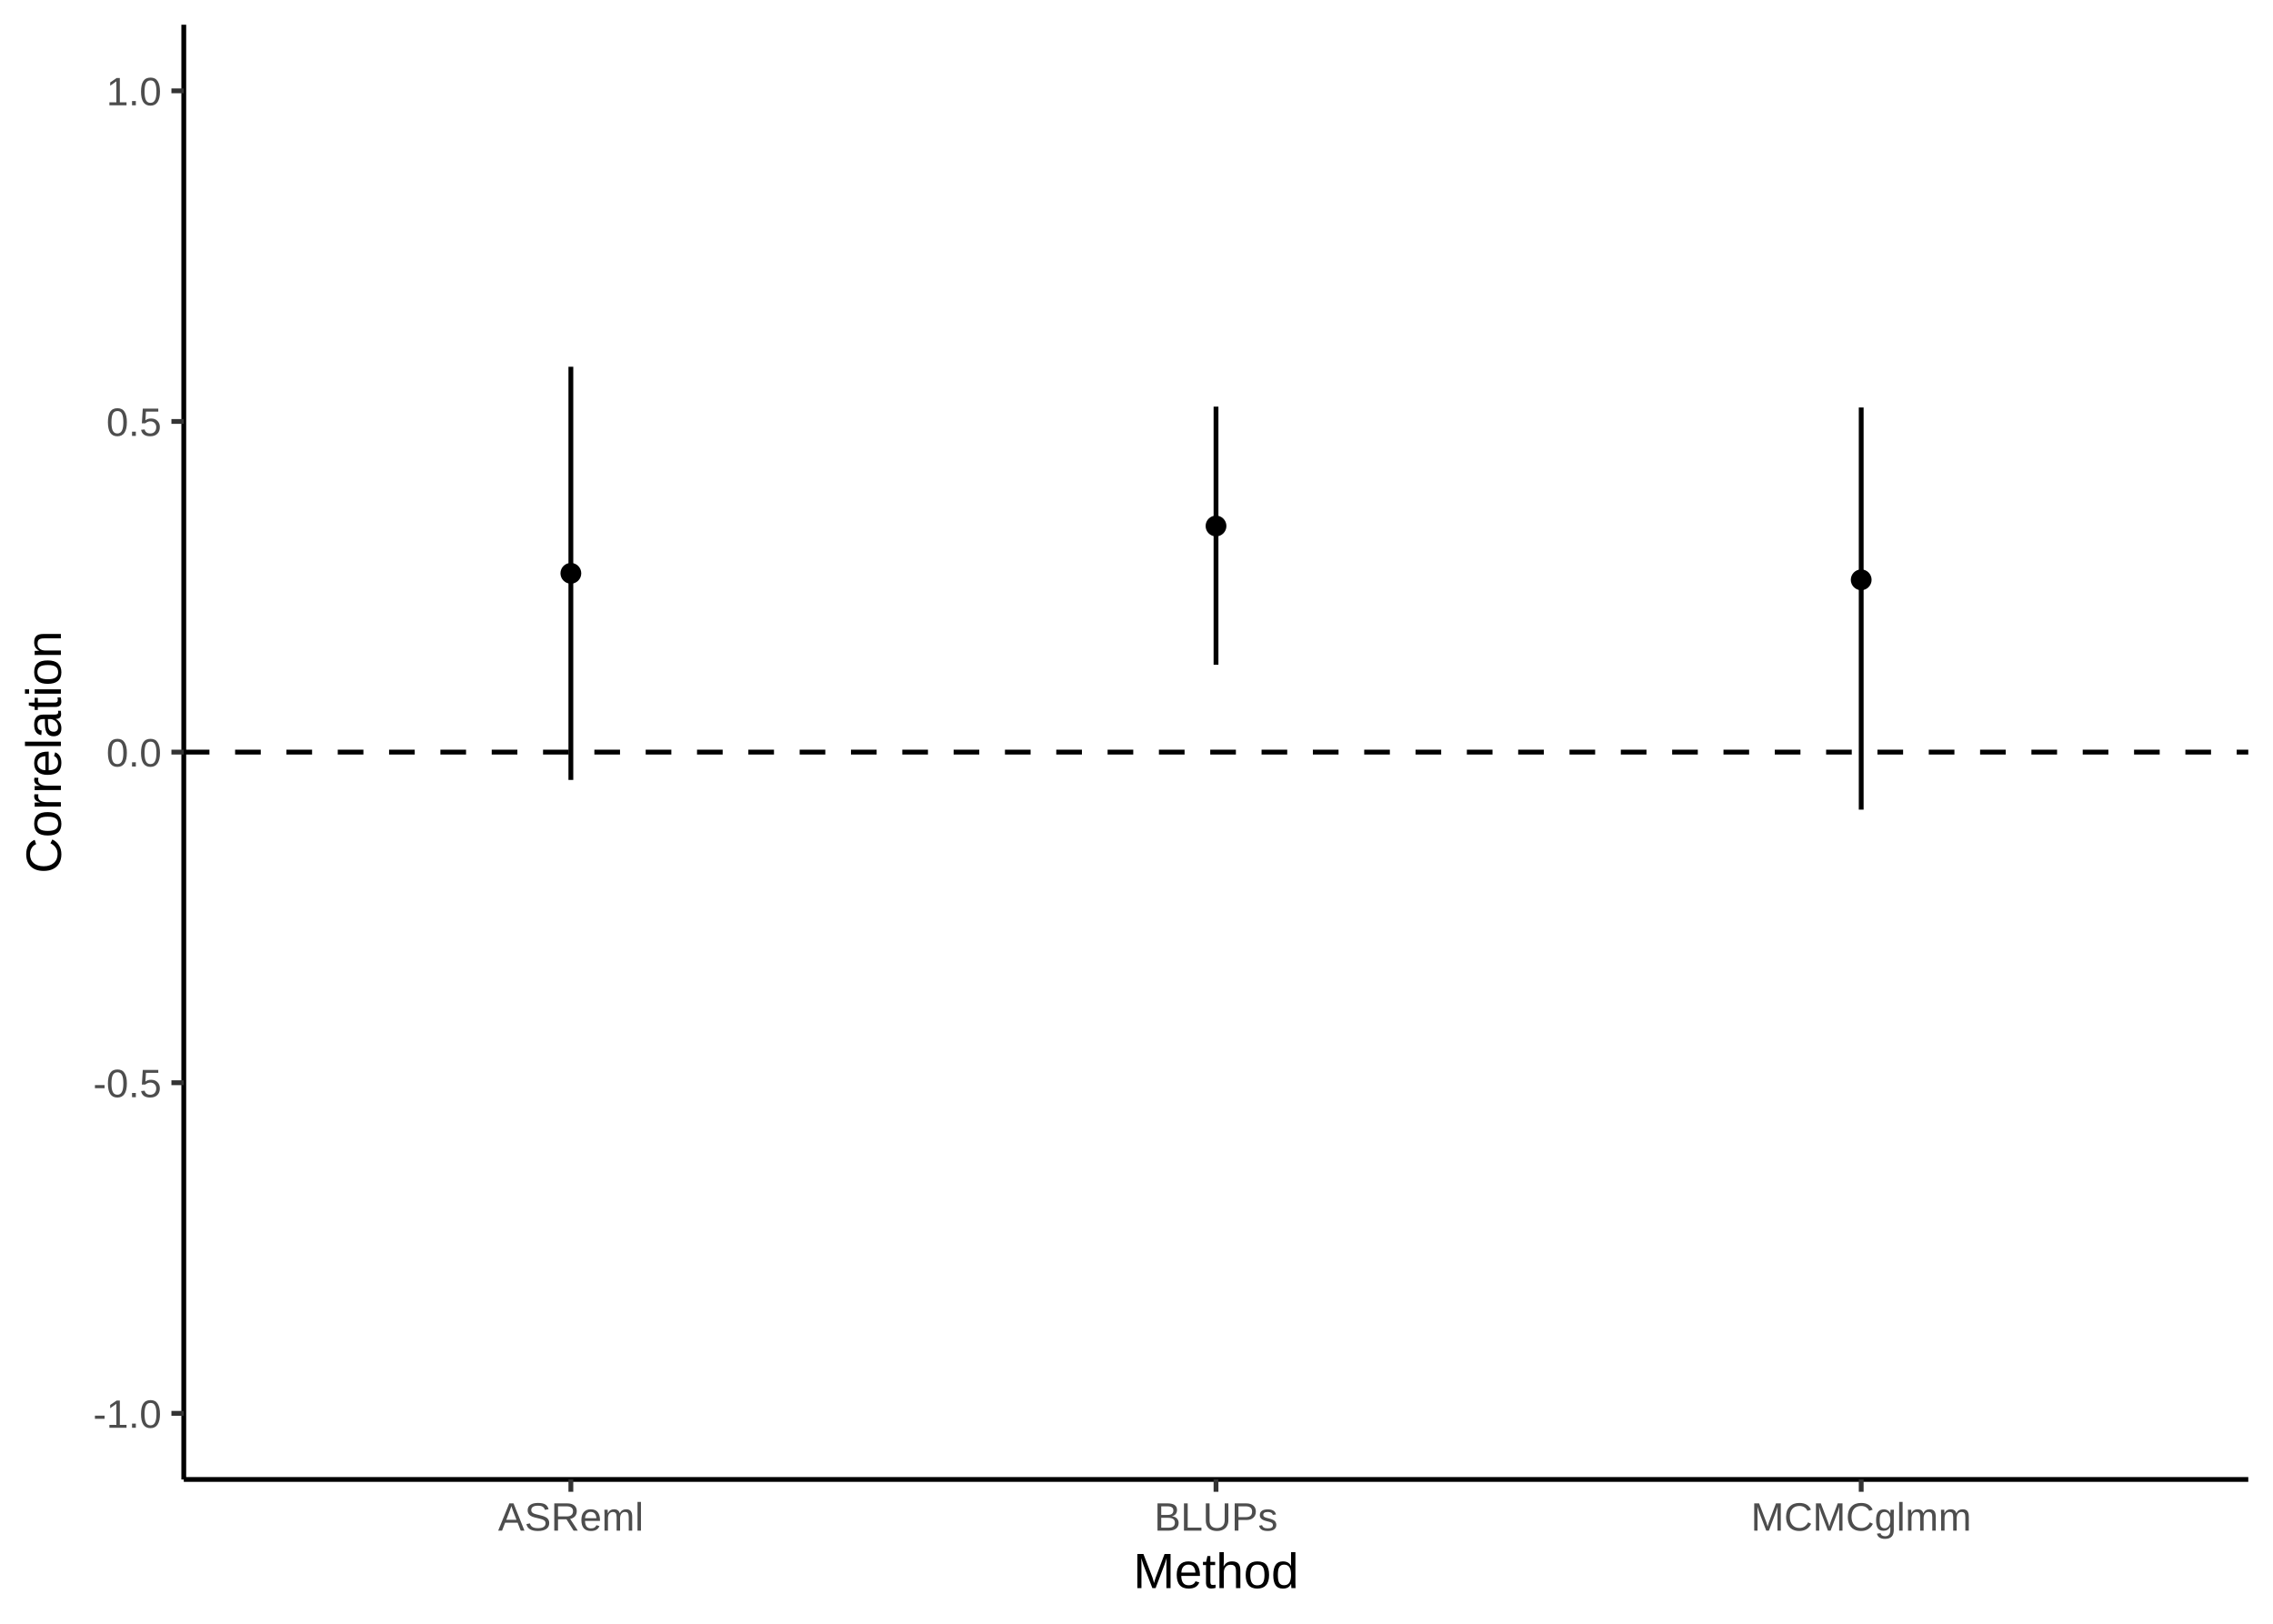
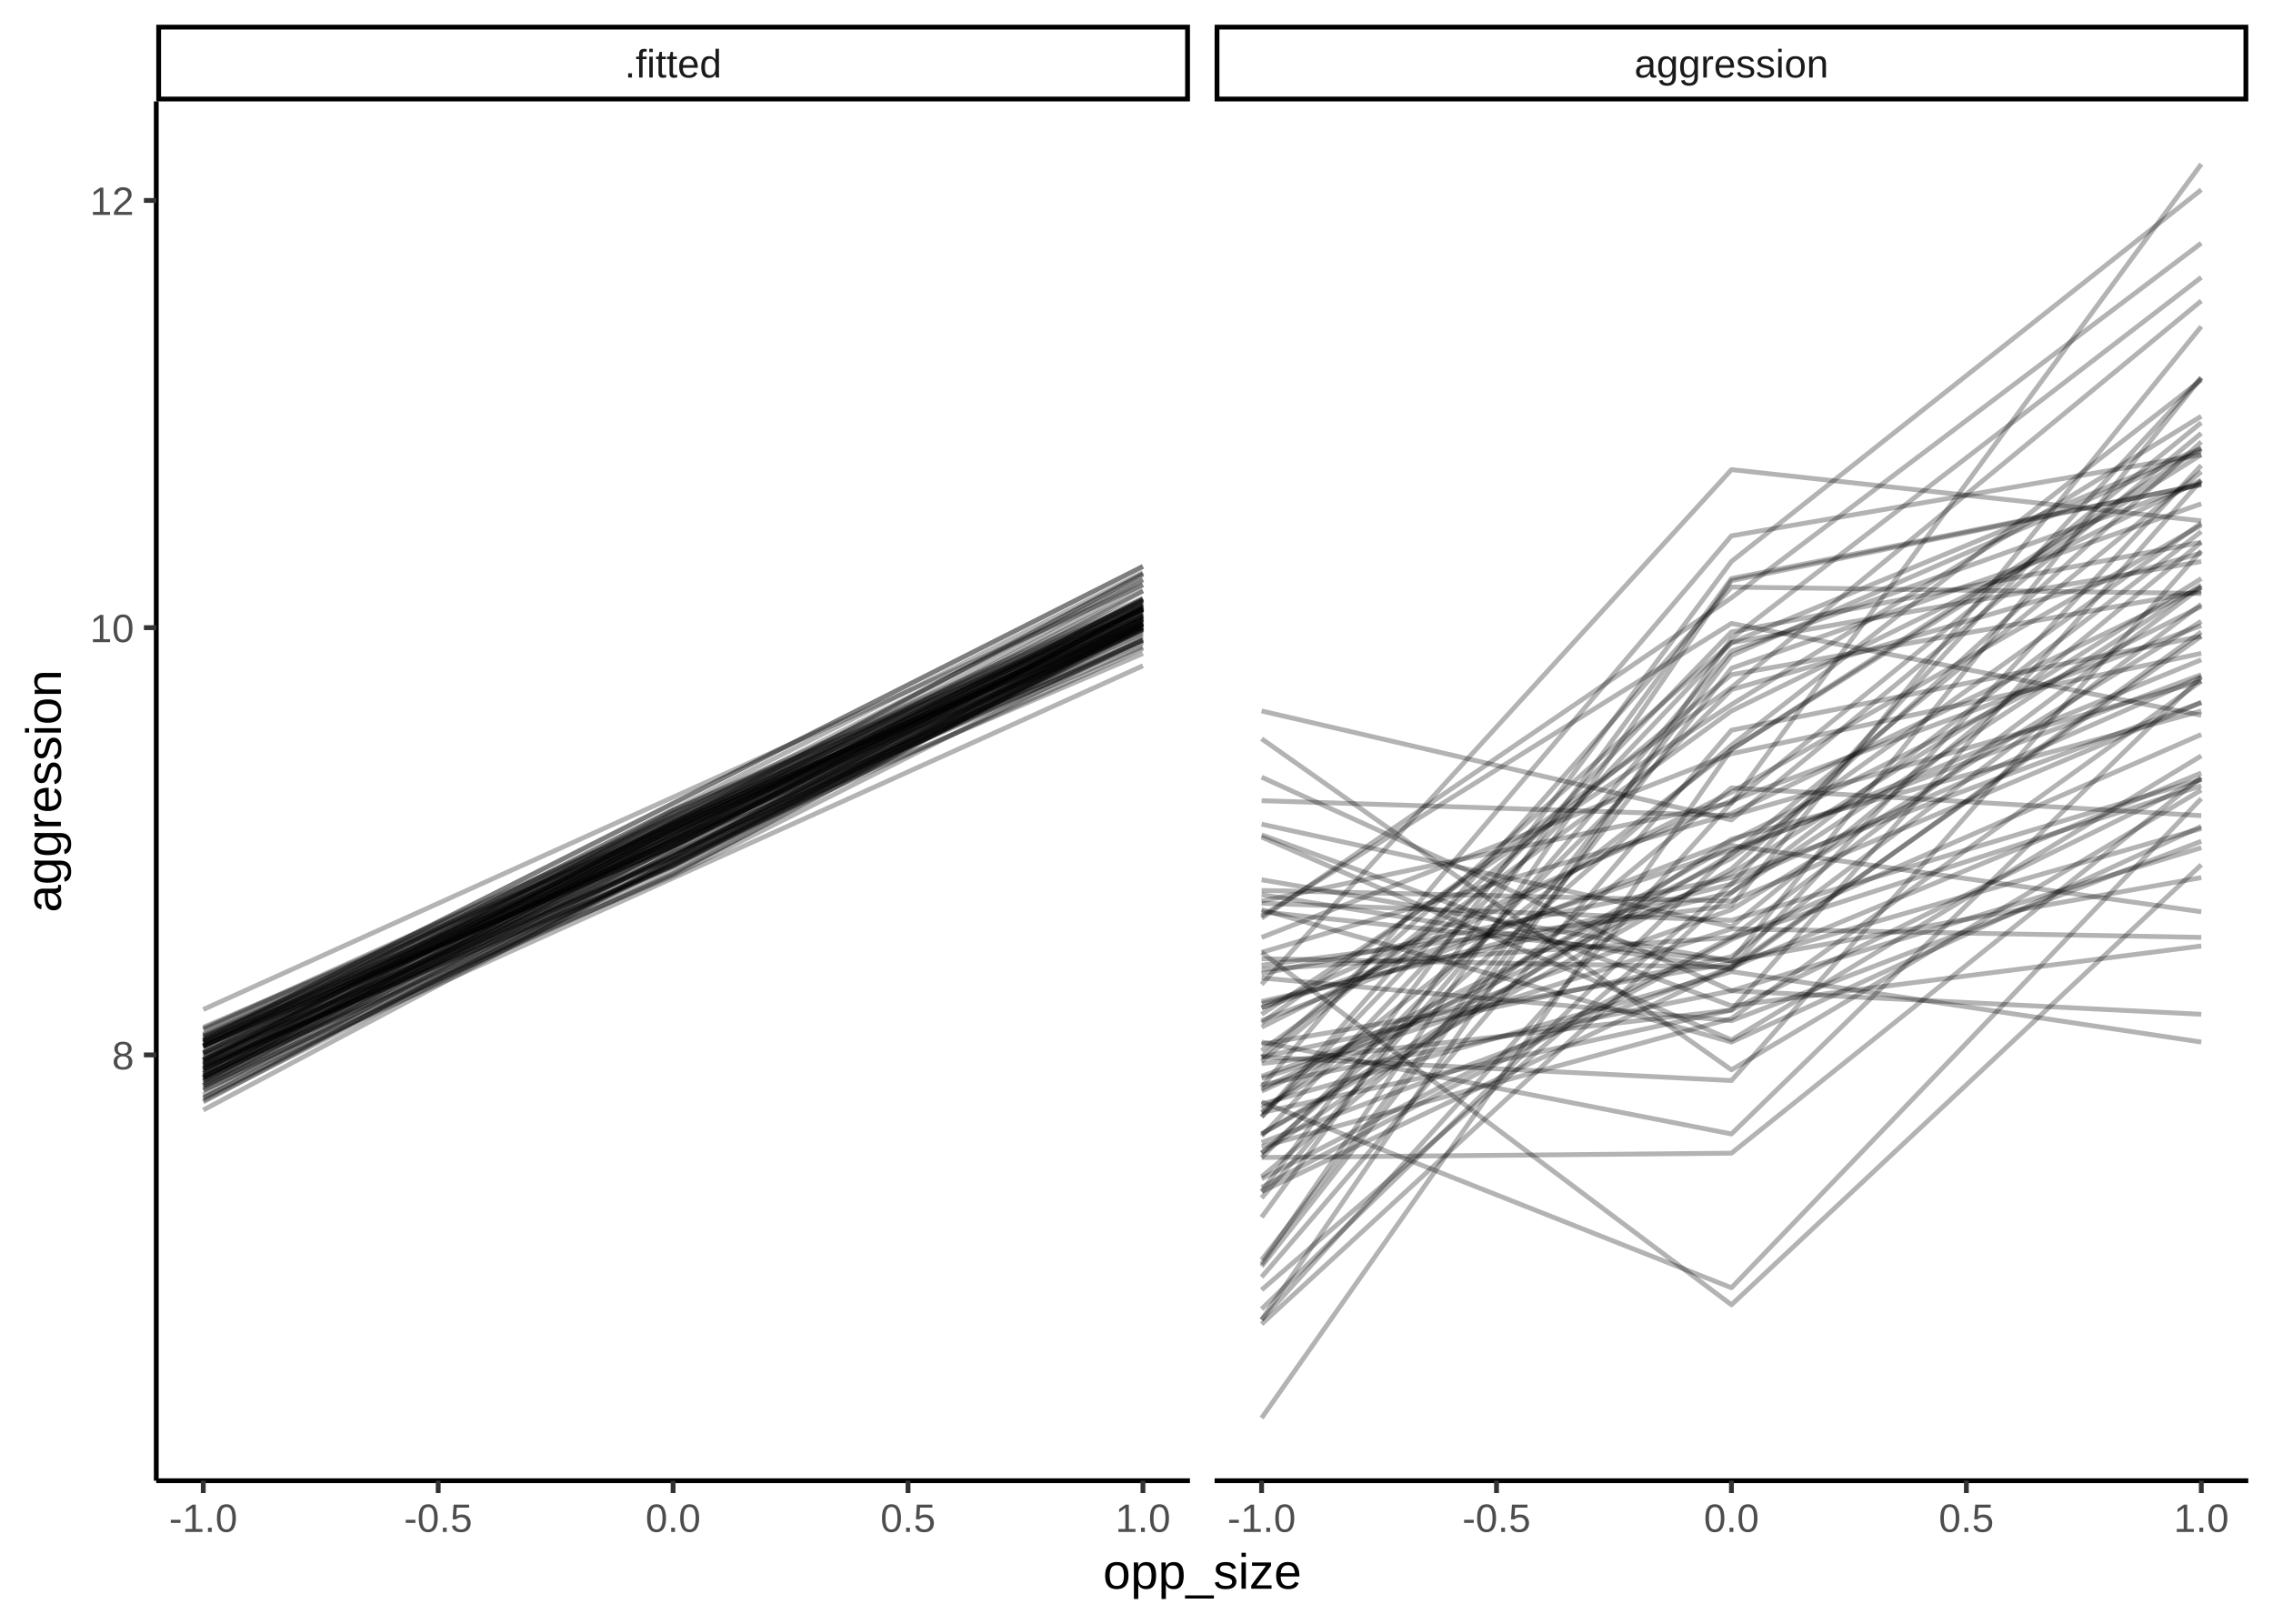
<svg xmlns="http://www.w3.org/2000/svg" class="svglite" width="504.00pt" height="360.00pt" viewBox="0 0 504.00 360.00">
  <defs>
    <style type="text/css">
    .svglite line, .svglite polyline, .svglite polygon, .svglite path, .svglite rect, .svglite circle {
      fill: none;
      stroke: #000000;
      stroke-linecap: round;
      stroke-linejoin: round;
      stroke-miterlimit: 10.00;
    }
+     .svglite text {
+       white-space: pre;
+     }
  </style>
  </defs>
  <rect width="100%" height="100%" style="stroke: none; fill: #FFFFFF;" />
  <defs>
    <clipPath id="cpMC4wMHw1MDQuMDB8MC4wMHwzNjAuMDA=">
      <rect x="0.00" y="0.00" width="504.00" height="360.00" />
    </clipPath>
  </defs>
  <g clip-path="url(#cpMC4wMHw1MDQuMDB8MC4wMHwzNjAuMDA=)">
    <rect x="0.00" y="0.00" width="504.00" height="360.00" style="stroke-width: 1.07; stroke: #FFFFFF; fill: #FFFFFF;" />
  </g>
  <defs>
-     <clipPath id="cpNDAuNzV8NDk4LjUyfDUuNDh8MzI4LjAx">
-       <rect x="40.75" y="5.48" width="457.77" height="322.53" />
-     </clipPath>
-   </defs>
-   <g clip-path="url(#cpNDAuNzV8NDk4LjUyfDUuNDh8MzI4LjAx)">
-     <rect x="40.75" y="5.48" width="457.77" height="322.53" style="stroke-width: 1.07; stroke: none; fill: #FFFFFF;" />
-     <circle cx="126.58" cy="127.11" r="1.95" style="stroke-width: 0.71; fill: #000000;" />
-     <circle cx="269.63" cy="116.62" r="1.95" style="stroke-width: 0.71; fill: #000000;" />
-     <circle cx="412.69" cy="128.55" r="1.95" style="stroke-width: 0.71; fill: #000000;" />
-     <line x1="126.58" y1="172.92" x2="126.58" y2="81.31" style="stroke-width: 1.07; stroke-linecap: butt;" />
-     <line x1="269.63" y1="147.38" x2="269.63" y2="90.16" style="stroke-width: 1.07; stroke-linecap: butt;" />
-     <line x1="412.69" y1="179.50" x2="412.69" y2="90.34" style="stroke-width: 1.07; stroke-linecap: butt;" />
-     <line x1="40.75" y1="166.75" x2="498.52" y2="166.75" style="stroke-width: 1.07; stroke-dasharray: 5.69,5.69; stroke-linecap: butt;" />
-   </g>
-   <g clip-path="url(#cpMC4wMHw1MDQuMDB8MC4wMHwzNjAuMDA=)">
-     <polyline points="40.75,328.01 40.75,5.48 " style="stroke-width: 1.07; stroke-linecap: butt;" />
-     <text x="35.82" y="316.56" text-anchor="end" style="font-size: 8.80px; fill: #4D4D4D; font-family: Liberation Sans;" textLength="17.16px" lengthAdjust="spacingAndGlyphs">-1.0</text>
-     <text x="35.82" y="243.26" text-anchor="end" style="font-size: 8.80px; fill: #4D4D4D; font-family: Liberation Sans;" textLength="17.16px" lengthAdjust="spacingAndGlyphs">-0.5</text>
-     <text x="35.82" y="169.95" text-anchor="end" style="font-size: 8.80px; fill: #4D4D4D; font-family: Liberation Sans;" textLength="13.98px" lengthAdjust="spacingAndGlyphs">0.0</text>
-     <text x="35.82" y="96.65" text-anchor="end" style="font-size: 8.80px; fill: #4D4D4D; font-family: Liberation Sans;" textLength="13.98px" lengthAdjust="spacingAndGlyphs">0.5</text>
-     <text x="35.82" y="23.35" text-anchor="end" style="font-size: 8.80px; fill: #4D4D4D; font-family: Liberation Sans;" textLength="13.98px" lengthAdjust="spacingAndGlyphs">1.0</text>
-     <polyline points="38.01,313.35 40.75,313.35 " style="stroke-width: 1.07; stroke: #333333; stroke-linecap: butt;" />
-     <polyline points="38.01,240.05 40.75,240.05 " style="stroke-width: 1.07; stroke: #333333; stroke-linecap: butt;" />
-     <polyline points="38.01,166.75 40.75,166.75 " style="stroke-width: 1.07; stroke: #333333; stroke-linecap: butt;" />
-     <polyline points="38.01,93.44 40.75,93.44 " style="stroke-width: 1.07; stroke: #333333; stroke-linecap: butt;" />
-     <polyline points="38.01,20.14 40.75,20.14 " style="stroke-width: 1.07; stroke: #333333; stroke-linecap: butt;" />
-     <polyline points="40.75,328.01 498.52,328.01 " style="stroke-width: 1.07; stroke-linecap: butt;" />
-     <polyline points="126.58,330.75 126.58,328.01 " style="stroke-width: 1.07; stroke: #333333; stroke-linecap: butt;" />
-     <polyline points="269.63,330.75 269.63,328.01 " style="stroke-width: 1.07; stroke: #333333; stroke-linecap: butt;" />
-     <polyline points="412.69,330.75 412.69,328.01 " style="stroke-width: 1.07; stroke: #333333; stroke-linecap: butt;" />
-     <text x="126.58" y="339.36" text-anchor="middle" style="font-size: 8.80px; fill: #4D4D4D; font-family: Liberation Sans;" textLength="33.75px" lengthAdjust="spacingAndGlyphs">ASReml</text>
-     <text x="269.63" y="339.36" text-anchor="middle" style="font-size: 8.80px; fill: #4D4D4D; font-family: Liberation Sans;" textLength="26.68px" lengthAdjust="spacingAndGlyphs">BLUPs</text>
-     <text x="412.69" y="339.36" text-anchor="middle" style="font-size: 8.80px; fill: #4D4D4D; font-family: Liberation Sans;" textLength="52.63px" lengthAdjust="spacingAndGlyphs">MCMCglmm</text>
-     <text x="269.63" y="352.10" text-anchor="middle" style="font-size: 11.00px; font-family: Liberation Sans;" textLength="41.26px" lengthAdjust="spacingAndGlyphs">Method</text>
-     <text transform="translate(13.50,166.75) rotate(-90)" text-anchor="middle" style="font-size: 11.00px; font-family: Liberation Sans;" textLength="60.66px" lengthAdjust="spacingAndGlyphs">Correlation</text>
+     <clipPath id="cpMzQuNjV8MjYzLjg1fDIyLjQ5fDMyOC4yOQ==">
+       <rect x="34.65" y="22.49" width="229.20" height="305.80" />
+     </clipPath>
+   </defs>
+   <g clip-path="url(#cpMzQuNjV8MjYzLjg1fDIyLjQ5fDMyOC4yOQ==)">
+     <rect x="34.65" y="22.49" width="229.20" height="305.80" style="stroke-width: 1.07; stroke: none; fill: #FFFFFF;" />
+     <polyline points="45.07,231.91 149.25,187.59 253.43,135.06 " style="stroke-width: 1.07; stroke: #000000; stroke-opacity: 0.30; stroke-linecap: butt;" />
+     <polyline points="45.07,230.96 149.25,183.90 253.43,128.63 " style="stroke-width: 1.07; stroke: #000000; stroke-opacity: 0.30; stroke-linecap: butt;" />
+     <polyline points="45.07,236.13 149.25,191.81 253.43,139.28 " style="stroke-width: 1.07; stroke: #000000; stroke-opacity: 0.30; stroke-linecap: butt;" />
+     <polyline points="45.07,235.00 149.25,179.73 253.43,132.67 " style="stroke-width: 1.07; stroke: #000000; stroke-opacity: 0.30; stroke-linecap: butt;" />
+     <polyline points="45.07,236.18 149.25,191.87 253.43,139.33 " style="stroke-width: 1.07; stroke: #000000; stroke-opacity: 0.30; stroke-linecap: butt;" />
+     <polyline points="45.07,231.08 149.25,186.77 253.43,134.23 " style="stroke-width: 1.07; stroke: #000000; stroke-opacity: 0.30; stroke-linecap: butt;" />
+     <polyline points="45.07,233.46 149.25,180.93 253.43,128.40 " style="stroke-width: 1.07; stroke: #000000; stroke-opacity: 0.30; stroke-linecap: butt;" />
+     <polyline points="45.07,230.63 149.25,178.10 253.43,125.57 " style="stroke-width: 1.07; stroke: #000000; stroke-opacity: 0.30; stroke-linecap: butt;" />
+     <polyline points="45.07,246.10 149.25,190.82 253.43,143.77 " style="stroke-width: 1.07; stroke: #000000; stroke-opacity: 0.30; stroke-linecap: butt;" />
+     <polyline points="45.07,238.80 149.25,183.53 253.43,136.47 " style="stroke-width: 1.07; stroke: #000000; stroke-opacity: 0.30; stroke-linecap: butt;" />
+     <polyline points="45.07,233.53 149.25,186.48 253.43,139.42 " style="stroke-width: 1.07; stroke: #000000; stroke-opacity: 0.30; stroke-linecap: butt;" />
+     <polyline points="45.07,232.52 149.25,185.46 253.43,138.41 " style="stroke-width: 1.07; stroke: #000000; stroke-opacity: 0.30; stroke-linecap: butt;" />
+     <polyline points="45.07,235.53 149.25,180.26 253.43,133.20 " style="stroke-width: 1.07; stroke: #000000; stroke-opacity: 0.30; stroke-linecap: butt;" />
+     <polyline points="45.07,240.65 149.25,193.59 253.43,138.32 " style="stroke-width: 1.07; stroke: #000000; stroke-opacity: 0.30; stroke-linecap: butt;" />
+     <polyline points="45.07,235.00 149.25,187.94 253.43,132.67 " style="stroke-width: 1.07; stroke: #000000; stroke-opacity: 0.30; stroke-linecap: butt;" />
+     <polyline points="45.07,227.76 149.25,183.45 253.43,130.91 " style="stroke-width: 1.07; stroke: #000000; stroke-opacity: 0.30; stroke-linecap: butt;" />
+     <polyline points="45.07,242.74 149.25,187.47 253.43,140.41 " style="stroke-width: 1.07; stroke: #000000; stroke-opacity: 0.30; stroke-linecap: butt;" />
+     <polyline points="45.07,239.34 149.25,186.80 253.43,142.49 " style="stroke-width: 1.07; stroke: #000000; stroke-opacity: 0.30; stroke-linecap: butt;" />
+     <polyline points="45.07,233.26 149.25,186.21 253.43,139.15 " style="stroke-width: 1.07; stroke: #000000; stroke-opacity: 0.30; stroke-linecap: butt;" />
+     <polyline points="45.07,229.67 149.25,182.61 253.43,127.34 " style="stroke-width: 1.07; stroke: #000000; stroke-opacity: 0.30; stroke-linecap: butt;" />
+     <polyline points="45.07,231.95 149.25,184.90 253.43,129.62 " style="stroke-width: 1.07; stroke: #000000; stroke-opacity: 0.30; stroke-linecap: butt;" />
+     <polyline points="45.07,244.02 149.25,191.49 253.43,138.96 " style="stroke-width: 1.07; stroke: #000000; stroke-opacity: 0.30; stroke-linecap: butt;" />
+     <polyline points="45.07,238.82 149.25,186.29 253.43,141.97 " style="stroke-width: 1.07; stroke: #000000; stroke-opacity: 0.30; stroke-linecap: butt;" />
+     <polyline points="45.07,236.41 149.25,192.10 253.43,139.56 " style="stroke-width: 1.07; stroke: #000000; stroke-opacity: 0.30; stroke-linecap: butt;" />
+     <polyline points="45.07,236.76 149.25,184.23 253.43,139.91 " style="stroke-width: 1.07; stroke: #000000; stroke-opacity: 0.30; stroke-linecap: butt;" />
+     <polyline points="45.07,241.28 149.25,186.01 253.43,138.96 " style="stroke-width: 1.07; stroke: #000000; stroke-opacity: 0.30; stroke-linecap: butt;" />
+     <polyline points="45.07,233.97 149.25,189.66 253.43,137.12 " style="stroke-width: 1.07; stroke: #000000; stroke-opacity: 0.30; stroke-linecap: butt;" />
+     <polyline points="45.07,236.10 149.25,189.04 253.43,141.99 " style="stroke-width: 1.07; stroke: #000000; stroke-opacity: 0.30; stroke-linecap: butt;" />
+     <polyline points="45.07,230.03 149.25,182.98 253.43,135.92 " style="stroke-width: 1.07; stroke: #000000; stroke-opacity: 0.30; stroke-linecap: butt;" />
+     <polyline points="45.07,239.01 149.25,183.74 253.43,136.68 " style="stroke-width: 1.07; stroke: #000000; stroke-opacity: 0.30; stroke-linecap: butt;" />
+     <polyline points="45.07,237.15 149.25,190.09 253.43,134.82 " style="stroke-width: 1.07; stroke: #000000; stroke-opacity: 0.30; stroke-linecap: butt;" />
+     <polyline points="45.07,232.00 149.25,179.47 253.43,126.93 " style="stroke-width: 1.07; stroke: #000000; stroke-opacity: 0.30; stroke-linecap: butt;" />
+     <polyline points="45.07,234.85 149.25,190.54 253.43,138.00 " style="stroke-width: 1.07; stroke: #000000; stroke-opacity: 0.30; stroke-linecap: butt;" />
+     <polyline points="45.07,233.41 149.25,186.35 253.43,131.08 " style="stroke-width: 1.07; stroke: #000000; stroke-opacity: 0.30; stroke-linecap: butt;" />
+     <polyline points="45.07,240.24 149.25,187.70 253.43,143.39 " style="stroke-width: 1.07; stroke: #000000; stroke-opacity: 0.30; stroke-linecap: butt;" />
+     <polyline points="45.07,235.15 149.25,188.10 253.43,141.04 " style="stroke-width: 1.07; stroke: #000000; stroke-opacity: 0.30; stroke-linecap: butt;" />
+     <polyline points="45.07,237.97 149.25,185.44 253.43,132.91 " style="stroke-width: 1.07; stroke: #000000; stroke-opacity: 0.30; stroke-linecap: butt;" />
+     <polyline points="45.07,236.90 149.25,189.84 253.43,134.57 " style="stroke-width: 1.07; stroke: #000000; stroke-opacity: 0.30; stroke-linecap: butt;" />
+     <polyline points="45.07,238.44 149.25,194.12 253.43,141.59 " style="stroke-width: 1.07; stroke: #000000; stroke-opacity: 0.30; stroke-linecap: butt;" />
+     <polyline points="45.07,237.00 149.25,189.95 253.43,134.67 " style="stroke-width: 1.07; stroke: #000000; stroke-opacity: 0.30; stroke-linecap: butt;" />
+     <polyline points="45.07,229.27 149.25,182.22 253.43,135.16 " style="stroke-width: 1.07; stroke: #000000; stroke-opacity: 0.30; stroke-linecap: butt;" />
+     <polyline points="45.07,235.18 149.25,182.65 253.43,138.33 " style="stroke-width: 1.07; stroke: #000000; stroke-opacity: 0.30; stroke-linecap: butt;" />
+     <polyline points="45.07,223.81 149.25,176.75 253.43,129.69 " style="stroke-width: 1.07; stroke: #000000; stroke-opacity: 0.30; stroke-linecap: butt;" />
+     <polyline points="45.07,229.54 149.25,182.48 253.43,127.21 " style="stroke-width: 1.07; stroke: #000000; stroke-opacity: 0.30; stroke-linecap: butt;" />
+     <polyline points="45.07,239.79 149.25,184.51 253.43,137.46 " style="stroke-width: 1.07; stroke: #000000; stroke-opacity: 0.30; stroke-linecap: butt;" />
+     <polyline points="45.07,238.96 149.25,191.90 253.43,136.63 " style="stroke-width: 1.07; stroke: #000000; stroke-opacity: 0.30; stroke-linecap: butt;" />
+     <polyline points="45.07,232.01 149.25,187.69 253.43,135.16 " style="stroke-width: 1.07; stroke: #000000; stroke-opacity: 0.30; stroke-linecap: butt;" />
+     <polyline points="45.07,231.88 149.25,187.56 253.43,135.03 " style="stroke-width: 1.07; stroke: #000000; stroke-opacity: 0.30; stroke-linecap: butt;" />
+     <polyline points="45.07,236.88 149.25,181.61 253.43,134.55 " style="stroke-width: 1.07; stroke: #000000; stroke-opacity: 0.30; stroke-linecap: butt;" />
+     <polyline points="45.07,244.31 149.25,189.04 253.43,141.98 " style="stroke-width: 1.07; stroke: #000000; stroke-opacity: 0.30; stroke-linecap: butt;" />
+     <polyline points="45.07,230.77 149.25,186.45 253.43,133.92 " style="stroke-width: 1.07; stroke: #000000; stroke-opacity: 0.30; stroke-linecap: butt;" />
+     <polyline points="45.07,240.65 149.25,185.38 253.43,138.33 " style="stroke-width: 1.07; stroke: #000000; stroke-opacity: 0.30; stroke-linecap: butt;" />
+     <polyline points="45.07,230.57 149.25,183.51 253.43,136.46 " style="stroke-width: 1.07; stroke: #000000; stroke-opacity: 0.30; stroke-linecap: butt;" />
+     <polyline points="45.07,231.21 149.25,184.15 253.43,137.10 " style="stroke-width: 1.07; stroke: #000000; stroke-opacity: 0.30; stroke-linecap: butt;" />
+     <polyline points="45.07,230.00 149.25,185.68 253.43,133.15 " style="stroke-width: 1.07; stroke: #000000; stroke-opacity: 0.30; stroke-linecap: butt;" />
+     <polyline points="45.07,239.69 149.25,184.42 253.43,137.36 " style="stroke-width: 1.07; stroke: #000000; stroke-opacity: 0.30; stroke-linecap: butt;" />
+     <polyline points="45.07,238.81 149.25,183.54 253.43,136.48 " style="stroke-width: 1.07; stroke: #000000; stroke-opacity: 0.30; stroke-linecap: butt;" />
+     <polyline points="45.07,235.86 149.25,180.58 253.43,133.53 " style="stroke-width: 1.07; stroke: #000000; stroke-opacity: 0.30; stroke-linecap: butt;" />
+     <polyline points="45.07,238.44 149.25,191.38 253.43,136.11 " style="stroke-width: 1.07; stroke: #000000; stroke-opacity: 0.30; stroke-linecap: butt;" />
+     <polyline points="45.07,228.09 149.25,181.03 253.43,133.98 " style="stroke-width: 1.07; stroke: #000000; stroke-opacity: 0.30; stroke-linecap: butt;" />
+     <polyline points="45.07,237.36 149.25,182.09 253.43,135.03 " style="stroke-width: 1.07; stroke: #000000; stroke-opacity: 0.30; stroke-linecap: butt;" />
+     <polyline points="45.07,234.99 149.25,182.45 253.43,138.14 " style="stroke-width: 1.07; stroke: #000000; stroke-opacity: 0.30; stroke-linecap: butt;" />
+     <polyline points="45.07,231.74 149.25,187.43 253.43,134.89 " style="stroke-width: 1.07; stroke: #000000; stroke-opacity: 0.30; stroke-linecap: butt;" />
+     <polyline points="45.07,232.13 149.25,179.60 253.43,135.28 " style="stroke-width: 1.07; stroke: #000000; stroke-opacity: 0.30; stroke-linecap: butt;" />
+     <polyline points="45.07,239.46 149.25,192.41 253.43,137.13 " style="stroke-width: 1.07; stroke: #000000; stroke-opacity: 0.30; stroke-linecap: butt;" />
+     <polyline points="45.07,238.00 149.25,182.73 253.43,135.67 " style="stroke-width: 1.07; stroke: #000000; stroke-opacity: 0.30; stroke-linecap: butt;" />
+     <polyline points="45.07,234.42 149.25,190.10 253.43,137.57 " style="stroke-width: 1.07; stroke: #000000; stroke-opacity: 0.30; stroke-linecap: butt;" />
+     <polyline points="45.07,231.23 149.25,184.17 253.43,137.11 " style="stroke-width: 1.07; stroke: #000000; stroke-opacity: 0.30; stroke-linecap: butt;" />
+     <polyline points="45.07,233.70 149.25,186.64 253.43,139.58 " style="stroke-width: 1.07; stroke: #000000; stroke-opacity: 0.30; stroke-linecap: butt;" />
+     <polyline points="45.07,241.74 149.25,189.21 253.43,144.89 " style="stroke-width: 1.07; stroke: #000000; stroke-opacity: 0.30; stroke-linecap: butt;" />
+     <polyline points="45.07,240.74 149.25,193.69 253.43,138.42 " style="stroke-width: 1.07; stroke: #000000; stroke-opacity: 0.30; stroke-linecap: butt;" />
+     <polyline points="45.07,228.35 149.25,181.30 253.43,134.24 " style="stroke-width: 1.07; stroke: #000000; stroke-opacity: 0.30; stroke-linecap: butt;" />
+     <polyline points="45.07,243.33 149.25,190.80 253.43,138.26 " style="stroke-width: 1.07; stroke: #000000; stroke-opacity: 0.30; stroke-linecap: butt;" />
+     <polyline points="45.07,230.65 149.25,178.12 253.43,125.59 " style="stroke-width: 1.07; stroke: #000000; stroke-opacity: 0.30; stroke-linecap: butt;" />
+     <polyline points="45.07,243.52 149.25,190.98 253.43,138.45 " style="stroke-width: 1.07; stroke: #000000; stroke-opacity: 0.30; stroke-linecap: butt;" />
+     <polyline points="45.07,237.96 149.25,185.43 253.43,132.89 " style="stroke-width: 1.07; stroke: #000000; stroke-opacity: 0.30; stroke-linecap: butt;" />
+     <polyline points="45.07,231.85 149.25,184.79 253.43,137.74 " style="stroke-width: 1.07; stroke: #000000; stroke-opacity: 0.30; stroke-linecap: butt;" />
+     <polyline points="45.07,235.76 149.25,183.23 253.43,138.91 " style="stroke-width: 1.07; stroke: #000000; stroke-opacity: 0.30; stroke-linecap: butt;" />
+     <polyline points="45.07,237.45 149.25,182.18 253.43,135.12 " style="stroke-width: 1.07; stroke: #000000; stroke-opacity: 0.30; stroke-linecap: butt;" />
+     <polyline points="45.07,241.71 149.25,194.65 253.43,147.60 " style="stroke-width: 1.07; stroke: #000000; stroke-opacity: 0.30; stroke-linecap: butt;" />
+   </g>
+   <g clip-path="url(#cpMC4wMHw1MDQuMDB8MC4wMHwzNjAuMDA=)">
+ </g>
+   <defs>
+     <clipPath id="cpMjY5LjMyfDQ5OC41MnwyMi40OXwzMjguMjk=">
+       <rect x="269.32" y="22.49" width="229.20" height="305.80" />
+     </clipPath>
+   </defs>
+   <g clip-path="url(#cpMjY5LjMyfDQ5OC41MnwyMi40OXwzMjguMjk=)">
+     <rect x="269.32" y="22.49" width="229.20" height="305.80" style="stroke-width: 1.07; stroke: none; fill: #FFFFFF;" />
+     <polyline points="279.74,280.30 383.92,128.74 488.10,107.43 " style="stroke-width: 1.07; stroke: #000000; stroke-opacity: 0.30; stroke-linecap: butt;" />
+     <polyline points="279.74,246.67 383.92,166.16 488.10,100.80 " style="stroke-width: 1.07; stroke: #000000; stroke-opacity: 0.30; stroke-linecap: butt;" />
+     <polyline points="279.74,231.04 383.92,251.41 488.10,150.06 " style="stroke-width: 1.07; stroke: #000000; stroke-opacity: 0.30; stroke-linecap: butt;" />
+     <polyline points="279.74,226.30 383.92,186.52 488.10,134.43 " style="stroke-width: 1.07; stroke: #000000; stroke-opacity: 0.30; stroke-linecap: butt;" />
+     <polyline points="279.74,253.30 383.92,214.46 488.10,171.37 " style="stroke-width: 1.07; stroke: #000000; stroke-opacity: 0.30; stroke-linecap: butt;" />
+     <polyline points="279.74,247.62 383.92,130.16 488.10,131.58 " style="stroke-width: 1.07; stroke: #000000; stroke-opacity: 0.30; stroke-linecap: butt;" />
+     <polyline points="279.74,279.35 383.92,145.32 488.10,99.85 " style="stroke-width: 1.07; stroke: #000000; stroke-opacity: 0.30; stroke-linecap: butt;" />
+     <polyline points="279.74,240.99 383.92,118.80 488.10,100.80 " style="stroke-width: 1.07; stroke: #000000; stroke-opacity: 0.30; stroke-linecap: butt;" />
+     <polyline points="279.74,263.25 383.92,208.31 488.10,162.84 " style="stroke-width: 1.07; stroke: #000000; stroke-opacity: 0.30; stroke-linecap: butt;" />
+     <polyline points="279.74,251.41 383.92,192.68 488.10,97.96 " style="stroke-width: 1.07; stroke: #000000; stroke-opacity: 0.30; stroke-linecap: butt;" />
+     <polyline points="279.74,241.93 383.92,193.63 488.10,128.27 " style="stroke-width: 1.07; stroke: #000000; stroke-opacity: 0.30; stroke-linecap: butt;" />
+     <polyline points="279.74,255.67 383.92,186.05 488.10,157.63 " style="stroke-width: 1.07; stroke: #000000; stroke-opacity: 0.30; stroke-linecap: butt;" />
+     <polyline points="279.74,207.83 383.92,167.10 488.10,144.85 " style="stroke-width: 1.07; stroke: #000000; stroke-opacity: 0.30; stroke-linecap: butt;" />
+     <polyline points="279.74,283.14 383.92,161.90 488.10,141.06 " style="stroke-width: 1.07; stroke: #000000; stroke-opacity: 0.30; stroke-linecap: butt;" />
+     <polyline points="279.74,314.39 383.92,166.16 488.10,99.38 " style="stroke-width: 1.07; stroke: #000000; stroke-opacity: 0.30; stroke-linecap: butt;" />
+     <polyline points="279.74,202.15 383.92,213.04 488.10,83.75 " style="stroke-width: 1.07; stroke: #000000; stroke-opacity: 0.30; stroke-linecap: butt;" />
+     <polyline points="279.74,290.24 383.92,188.89 488.10,146.27 " style="stroke-width: 1.07; stroke: #000000; stroke-opacity: 0.30; stroke-linecap: butt;" />
+     <polyline points="279.74,172.31 383.92,219.67 488.10,224.88 " style="stroke-width: 1.07; stroke: #000000; stroke-opacity: 0.30; stroke-linecap: butt;" />
+     <polyline points="279.74,212.57 383.92,214.46 488.10,141.06 " style="stroke-width: 1.07; stroke: #000000; stroke-opacity: 0.30; stroke-linecap: butt;" />
+     <polyline points="279.74,264.19 383.92,124.48 488.10,42.07 " style="stroke-width: 1.07; stroke: #000000; stroke-opacity: 0.30; stroke-linecap: butt;" />
+     <polyline points="279.74,247.62 383.92,140.11 488.10,120.22 " style="stroke-width: 1.07; stroke: #000000; stroke-opacity: 0.30; stroke-linecap: butt;" />
+     <polyline points="279.74,244.30 383.92,285.51 488.10,177.05 " style="stroke-width: 1.07; stroke: #000000; stroke-opacity: 0.30; stroke-linecap: butt;" />
+     <polyline points="279.74,211.15 383.92,289.29 488.10,191.73 " style="stroke-width: 1.07; stroke: #000000; stroke-opacity: 0.30; stroke-linecap: butt;" />
+     <polyline points="279.74,231.51 383.92,213.52 488.10,183.68 " style="stroke-width: 1.07; stroke: #000000; stroke-opacity: 0.30; stroke-linecap: butt;" />
+     <polyline points="279.74,198.36 383.92,214.94 488.10,140.11 " style="stroke-width: 1.07; stroke: #000000; stroke-opacity: 0.30; stroke-linecap: butt;" />
+     <polyline points="279.74,280.77 383.92,148.16 488.10,111.69 " style="stroke-width: 1.07; stroke: #000000; stroke-opacity: 0.30; stroke-linecap: butt;" />
+     <polyline points="279.74,285.98 383.92,195.99 488.10,83.75 " style="stroke-width: 1.07; stroke: #000000; stroke-opacity: 0.30; stroke-linecap: butt;" />
+     <polyline points="279.74,256.62 383.92,255.67 488.10,172.31 " style="stroke-width: 1.07; stroke: #000000; stroke-opacity: 0.30; stroke-linecap: butt;" />
+     <polyline points="279.74,226.78 383.92,152.42 488.10,66.70 " style="stroke-width: 1.07; stroke: #000000; stroke-opacity: 0.30; stroke-linecap: butt;" />
+     <polyline points="279.74,251.41 383.92,189.36 488.10,104.59 " style="stroke-width: 1.07; stroke: #000000; stroke-opacity: 0.30; stroke-linecap: butt;" />
+     <polyline points="279.74,185.58 383.92,230.57 488.10,167.58 " style="stroke-width: 1.07; stroke: #000000; stroke-opacity: 0.30; stroke-linecap: butt;" />
+     <polyline points="279.74,224.88 383.92,156.21 488.10,92.28 " style="stroke-width: 1.07; stroke: #000000; stroke-opacity: 0.30; stroke-linecap: butt;" />
+     <polyline points="279.74,215.89 383.92,194.57 488.10,155.74 " style="stroke-width: 1.07; stroke: #000000; stroke-opacity: 0.30; stroke-linecap: butt;" />
+     <polyline points="279.74,213.99 383.92,200.73 488.10,72.38 " style="stroke-width: 1.07; stroke: #000000; stroke-opacity: 0.30; stroke-linecap: butt;" />
+     <polyline points="279.74,195.05 383.92,213.04 488.10,194.57 " style="stroke-width: 1.07; stroke: #000000; stroke-opacity: 0.30; stroke-linecap: butt;" />
+     <polyline points="279.74,254.25 383.92,225.83 488.10,151.00 " style="stroke-width: 1.07; stroke: #000000; stroke-opacity: 0.30; stroke-linecap: butt;" />
+     <polyline points="279.74,293.56 383.92,197.89 488.10,117.85 " style="stroke-width: 1.07; stroke: #000000; stroke-opacity: 0.30; stroke-linecap: butt;" />
+     <polyline points="279.74,292.61 383.92,141.53 488.10,61.49 " style="stroke-width: 1.07; stroke: #000000; stroke-opacity: 0.30; stroke-linecap: butt;" />
+     <polyline points="279.74,261.35 383.92,207.83 488.10,174.21 " style="stroke-width: 1.07; stroke: #000000; stroke-opacity: 0.30; stroke-linecap: butt;" />
+     <polyline points="279.74,214.94 383.92,207.83 488.10,130.16 " style="stroke-width: 1.07; stroke: #000000; stroke-opacity: 0.30; stroke-linecap: butt;" />
+     <polyline points="279.74,256.62 383.92,152.90 488.10,122.59 " style="stroke-width: 1.07; stroke: #000000; stroke-opacity: 0.30; stroke-linecap: butt;" />
+     <polyline points="279.74,223.46 383.92,188.42 488.10,149.58 " style="stroke-width: 1.07; stroke: #000000; stroke-opacity: 0.30; stroke-linecap: butt;" />
+     <polyline points="279.74,251.88 383.92,142.48 488.10,124.48 " style="stroke-width: 1.07; stroke: #000000; stroke-opacity: 0.30; stroke-linecap: butt;" />
+     <polyline points="279.74,203.57 383.92,132.53 488.10,53.91 " style="stroke-width: 1.07; stroke: #000000; stroke-opacity: 0.30; stroke-linecap: butt;" />
+     <polyline points="279.74,157.63 383.92,181.79 488.10,96.06 " style="stroke-width: 1.07; stroke: #000000; stroke-opacity: 0.30; stroke-linecap: butt;" />
+     <polyline points="279.74,260.88 383.92,174.68 488.10,180.84 " style="stroke-width: 1.07; stroke: #000000; stroke-opacity: 0.30; stroke-linecap: butt;" />
+     <polyline points="279.74,238.62 383.92,201.68 488.10,137.74 " style="stroke-width: 1.07; stroke: #000000; stroke-opacity: 0.30; stroke-linecap: butt;" />
+     <polyline points="279.74,264.19 383.92,214.46 488.10,103.17 " style="stroke-width: 1.07; stroke: #000000; stroke-opacity: 0.30; stroke-linecap: butt;" />
+     <polyline points="279.74,234.36 383.92,142.48 488.10,99.38 " style="stroke-width: 1.07; stroke: #000000; stroke-opacity: 0.30; stroke-linecap: butt;" />
+     <polyline points="279.74,185.10 383.92,222.99 488.10,209.73 " style="stroke-width: 1.07; stroke: #000000; stroke-opacity: 0.30; stroke-linecap: butt;" />
+     <polyline points="279.74,177.52 383.92,180.84 488.10,151.00 " style="stroke-width: 1.07; stroke: #000000; stroke-opacity: 0.30; stroke-linecap: butt;" />
+     <polyline points="279.74,235.78 383.92,223.94 488.10,172.79 " style="stroke-width: 1.07; stroke: #000000; stroke-opacity: 0.30; stroke-linecap: butt;" />
+     <polyline points="279.74,223.46 383.92,177.52 488.10,138.69 " style="stroke-width: 1.07; stroke: #000000; stroke-opacity: 0.30; stroke-linecap: butt;" />
+     <polyline points="279.74,269.88 383.92,128.27 488.10,107.43 " style="stroke-width: 1.07; stroke: #000000; stroke-opacity: 0.30; stroke-linecap: butt;" />
+     <polyline points="279.74,222.04 383.92,197.89 488.10,129.69 " style="stroke-width: 1.07; stroke: #000000; stroke-opacity: 0.30; stroke-linecap: butt;" />
+     <polyline points="279.74,201.68 383.92,231.04 488.10,183.21 " style="stroke-width: 1.07; stroke: #000000; stroke-opacity: 0.30; stroke-linecap: butt;" />
+     <polyline points="279.74,232.94 383.92,157.63 488.10,106.48 " style="stroke-width: 1.07; stroke: #000000; stroke-opacity: 0.30; stroke-linecap: butt;" />
+     <polyline points="279.74,235.30 383.92,149.58 488.10,131.11 " style="stroke-width: 1.07; stroke: #000000; stroke-opacity: 0.30; stroke-linecap: butt;" />
+     <polyline points="279.74,234.36 383.92,239.57 488.10,122.11 " style="stroke-width: 1.07; stroke: #000000; stroke-opacity: 0.30; stroke-linecap: butt;" />
+     <polyline points="279.74,265.61 383.92,144.37 488.10,106.96 " style="stroke-width: 1.07; stroke: #000000; stroke-opacity: 0.30; stroke-linecap: butt;" />
+     <polyline points="279.74,255.67 383.92,165.21 488.10,84.22 " style="stroke-width: 1.07; stroke: #000000; stroke-opacity: 0.30; stroke-linecap: butt;" />
+     <polyline points="279.74,222.52 383.92,195.99 488.10,150.06 " style="stroke-width: 1.07; stroke: #000000; stroke-opacity: 0.30; stroke-linecap: butt;" />
+     <polyline points="279.74,163.79 383.92,237.20 488.10,175.16 " style="stroke-width: 1.07; stroke: #000000; stroke-opacity: 0.30; stroke-linecap: butt;" />
+     <polyline points="279.74,292.61 383.92,178.00 488.10,36.39 " style="stroke-width: 1.07; stroke: #000000; stroke-opacity: 0.30; stroke-linecap: butt;" />
+     <polyline points="279.74,245.72 383.92,187.47 488.10,202.15 " style="stroke-width: 1.07; stroke: #000000; stroke-opacity: 0.30; stroke-linecap: butt;" />
+     <polyline points="279.74,200.26 383.92,204.05 488.10,172.79 " style="stroke-width: 1.07; stroke: #000000; stroke-opacity: 0.30; stroke-linecap: butt;" />
+     <polyline points="279.74,246.67 383.92,223.94 488.10,106.48 " style="stroke-width: 1.07; stroke: #000000; stroke-opacity: 0.30; stroke-linecap: butt;" />
+     <polyline points="279.74,218.25 383.92,104.12 488.10,115.48 " style="stroke-width: 1.07; stroke: #000000; stroke-opacity: 0.30; stroke-linecap: butt;" />
+     <polyline points="279.74,182.73 383.92,205.47 488.10,120.22 " style="stroke-width: 1.07; stroke: #000000; stroke-opacity: 0.30; stroke-linecap: butt;" />
+     <polyline points="279.74,234.36 383.92,212.10 488.10,133.95 " style="stroke-width: 1.07; stroke: #000000; stroke-opacity: 0.30; stroke-linecap: butt;" />
+     <polyline points="279.74,239.09 383.92,205.94 488.10,207.83 " style="stroke-width: 1.07; stroke: #000000; stroke-opacity: 0.30; stroke-linecap: butt;" />
+     <polyline points="279.74,227.73 383.92,175.63 488.10,116.43 " style="stroke-width: 1.07; stroke: #000000; stroke-opacity: 0.30; stroke-linecap: butt;" />
+     <polyline points="279.74,216.83 383.92,226.30 488.10,186.52 " style="stroke-width: 1.07; stroke: #000000; stroke-opacity: 0.30; stroke-linecap: butt;" />
+     <polyline points="279.74,241.46 383.92,190.31 488.10,115.96 " style="stroke-width: 1.07; stroke: #000000; stroke-opacity: 0.30; stroke-linecap: butt;" />
+     <polyline points="279.74,240.51 383.92,219.67 488.10,187.94 " style="stroke-width: 1.07; stroke: #000000; stroke-opacity: 0.30; stroke-linecap: butt;" />
+     <polyline points="279.74,211.15 383.92,180.37 488.10,130.16 " style="stroke-width: 1.07; stroke: #000000; stroke-opacity: 0.30; stroke-linecap: butt;" />
+     <polyline points="279.74,203.10 383.92,138.22 488.10,158.58 " style="stroke-width: 1.07; stroke: #000000; stroke-opacity: 0.30; stroke-linecap: butt;" />
+     <polyline points="279.74,197.42 383.92,199.78 488.10,155.74 " style="stroke-width: 1.07; stroke: #000000; stroke-opacity: 0.30; stroke-linecap: butt;" />
+     <polyline points="279.74,199.78 383.92,178.00 488.10,93.70 " style="stroke-width: 1.07; stroke: #000000; stroke-opacity: 0.30; stroke-linecap: butt;" />
+     <polyline points="279.74,244.78 383.92,215.41 488.10,231.04 " style="stroke-width: 1.07; stroke: #000000; stroke-opacity: 0.30; stroke-linecap: butt;" />
+   </g>
+   <g clip-path="url(#cpMC4wMHw1MDQuMDB8MC4wMHwzNjAuMDA=)">
+ </g>
+   <defs>
+     <clipPath id="cpMzQuNjV8MjYzLjg1fDUuNDh8MjIuNDk=">
+       <rect x="34.65" y="5.48" width="229.20" height="17.01" />
+     </clipPath>
+   </defs>
+   <g clip-path="url(#cpMzQuNjV8MjYzLjg1fDUuNDh8MjIuNDk=)">
+     <rect x="34.65" y="5.48" width="229.20" height="17.01" style="stroke-width: 2.13; fill: #FFFFFF;" />
+     <text x="149.25" y="17.19" text-anchor="middle" style="font-size: 8.80px;fill: #1A1A1A; font-family: &quot;Arial&quot;;" textLength="26.24px" lengthAdjust="spacingAndGlyphs">.fitted</text>
+   </g>
+   <g clip-path="url(#cpMC4wMHw1MDQuMDB8MC4wMHwzNjAuMDA=)">
+ </g>
+   <defs>
+     <clipPath id="cpMjY5LjMyfDQ5OC41Mnw1LjQ4fDIyLjQ5">
+       <rect x="269.32" y="5.48" width="229.20" height="17.01" />
+     </clipPath>
+   </defs>
+   <g clip-path="url(#cpMjY5LjMyfDQ5OC41Mnw1LjQ4fDIyLjQ5)">
+     <rect x="269.32" y="5.48" width="229.20" height="17.01" style="stroke-width: 2.13; fill: #FFFFFF;" />
+     <text x="383.92" y="17.19" text-anchor="middle" style="font-size: 8.80px;fill: #1A1A1A; font-family: &quot;Arial&quot;;" textLength="47.98px" lengthAdjust="spacingAndGlyphs">aggression</text>
+   </g>
+   <g clip-path="url(#cpMC4wMHw1MDQuMDB8MC4wMHwzNjAuMDA=)">
+     <polyline points="34.65,328.29 263.85,328.29 " style="stroke-width: 1.07; stroke-linecap: butt;" />
+     <polyline points="45.07,331.03 45.07,328.29 " style="stroke-width: 1.07; stroke: #333333; stroke-linecap: butt;" />
+     <polyline points="97.16,331.03 97.16,328.29 " style="stroke-width: 1.07; stroke: #333333; stroke-linecap: butt;" />
+     <polyline points="149.25,331.03 149.25,328.29 " style="stroke-width: 1.07; stroke: #333333; stroke-linecap: butt;" />
+     <polyline points="201.34,331.03 201.34,328.29 " style="stroke-width: 1.07; stroke: #333333; stroke-linecap: butt;" />
+     <polyline points="253.43,331.03 253.43,328.29 " style="stroke-width: 1.07; stroke: #333333; stroke-linecap: butt;" />
+     <text x="45.07" y="339.64" text-anchor="middle" style="font-size: 8.80px;fill: #4D4D4D; font-family: &quot;Arial&quot;;" textLength="17.16px" lengthAdjust="spacingAndGlyphs">-1.0</text>
+     <text x="97.16" y="339.64" text-anchor="middle" style="font-size: 8.80px;fill: #4D4D4D; font-family: &quot;Arial&quot;;" textLength="17.16px" lengthAdjust="spacingAndGlyphs">-0.5</text>
+     <text x="149.25" y="339.64" text-anchor="middle" style="font-size: 8.80px;fill: #4D4D4D; font-family: &quot;Arial&quot;;" textLength="13.98px" lengthAdjust="spacingAndGlyphs">0.0</text>
+     <text x="201.34" y="339.64" text-anchor="middle" style="font-size: 8.80px;fill: #4D4D4D; font-family: &quot;Arial&quot;;" textLength="13.98px" lengthAdjust="spacingAndGlyphs">0.5</text>
+     <text x="253.43" y="339.64" text-anchor="middle" style="font-size: 8.80px;fill: #4D4D4D; font-family: &quot;Arial&quot;;" textLength="13.98px" lengthAdjust="spacingAndGlyphs">1.0</text>
+     <polyline points="269.32,328.29 498.52,328.29 " style="stroke-width: 1.07; stroke-linecap: butt;" />
+     <polyline points="279.74,331.03 279.74,328.29 " style="stroke-width: 1.07; stroke: #333333; stroke-linecap: butt;" />
+     <polyline points="331.83,331.03 331.83,328.29 " style="stroke-width: 1.07; stroke: #333333; stroke-linecap: butt;" />
+     <polyline points="383.92,331.03 383.92,328.29 " style="stroke-width: 1.07; stroke: #333333; stroke-linecap: butt;" />
+     <polyline points="436.01,331.03 436.01,328.29 " style="stroke-width: 1.07; stroke: #333333; stroke-linecap: butt;" />
+     <polyline points="488.10,331.03 488.10,328.29 " style="stroke-width: 1.07; stroke: #333333; stroke-linecap: butt;" />
+     <text x="279.74" y="339.64" text-anchor="middle" style="font-size: 8.80px;fill: #4D4D4D; font-family: &quot;Arial&quot;;" textLength="17.16px" lengthAdjust="spacingAndGlyphs">-1.0</text>
+     <text x="331.83" y="339.64" text-anchor="middle" style="font-size: 8.80px;fill: #4D4D4D; font-family: &quot;Arial&quot;;" textLength="17.16px" lengthAdjust="spacingAndGlyphs">-0.5</text>
+     <text x="383.92" y="339.64" text-anchor="middle" style="font-size: 8.80px;fill: #4D4D4D; font-family: &quot;Arial&quot;;" textLength="13.98px" lengthAdjust="spacingAndGlyphs">0.0</text>
+     <text x="436.01" y="339.64" text-anchor="middle" style="font-size: 8.80px;fill: #4D4D4D; font-family: &quot;Arial&quot;;" textLength="13.98px" lengthAdjust="spacingAndGlyphs">0.5</text>
+     <text x="488.10" y="339.64" text-anchor="middle" style="font-size: 8.80px;fill: #4D4D4D; font-family: &quot;Arial&quot;;" textLength="13.98px" lengthAdjust="spacingAndGlyphs">1.0</text>
+     <polyline points="34.65,328.29 34.65,22.49 " style="stroke-width: 1.07; stroke-linecap: butt;" />
+     <text x="29.72" y="237.09" text-anchor="end" style="font-size: 8.80px;fill: #4D4D4D; font-family: &quot;Arial&quot;;" textLength="5.59px" lengthAdjust="spacingAndGlyphs">8</text>
+     <text x="29.72" y="142.37" text-anchor="end" style="font-size: 8.80px;fill: #4D4D4D; font-family: &quot;Arial&quot;;" textLength="11.19px" lengthAdjust="spacingAndGlyphs">10</text>
+     <text x="29.72" y="47.65" text-anchor="end" style="font-size: 8.80px;fill: #4D4D4D; font-family: &quot;Arial&quot;;" textLength="11.19px" lengthAdjust="spacingAndGlyphs">12</text>
+     <polyline points="31.91,233.88 34.65,233.88 " style="stroke-width: 1.07; stroke: #333333; stroke-linecap: butt;" />
+     <polyline points="31.91,139.16 34.65,139.16 " style="stroke-width: 1.07; stroke: #333333; stroke-linecap: butt;" />
+     <polyline points="31.91,44.44 34.65,44.44 " style="stroke-width: 1.07; stroke: #333333; stroke-linecap: butt;" />
+     <text x="266.59" y="352.23" text-anchor="middle" style="font-size: 11.00px; font-family: &quot;Arial&quot;;" textLength="47.53px" lengthAdjust="spacingAndGlyphs">opp_size</text>
+     <text transform="translate(13.50,175.39) rotate(-90)" text-anchor="middle" style="font-size: 11.00px; font-family: &quot;Arial&quot;;" textLength="59.98px" lengthAdjust="spacingAndGlyphs">aggression</text>
  </g>
</svg>
